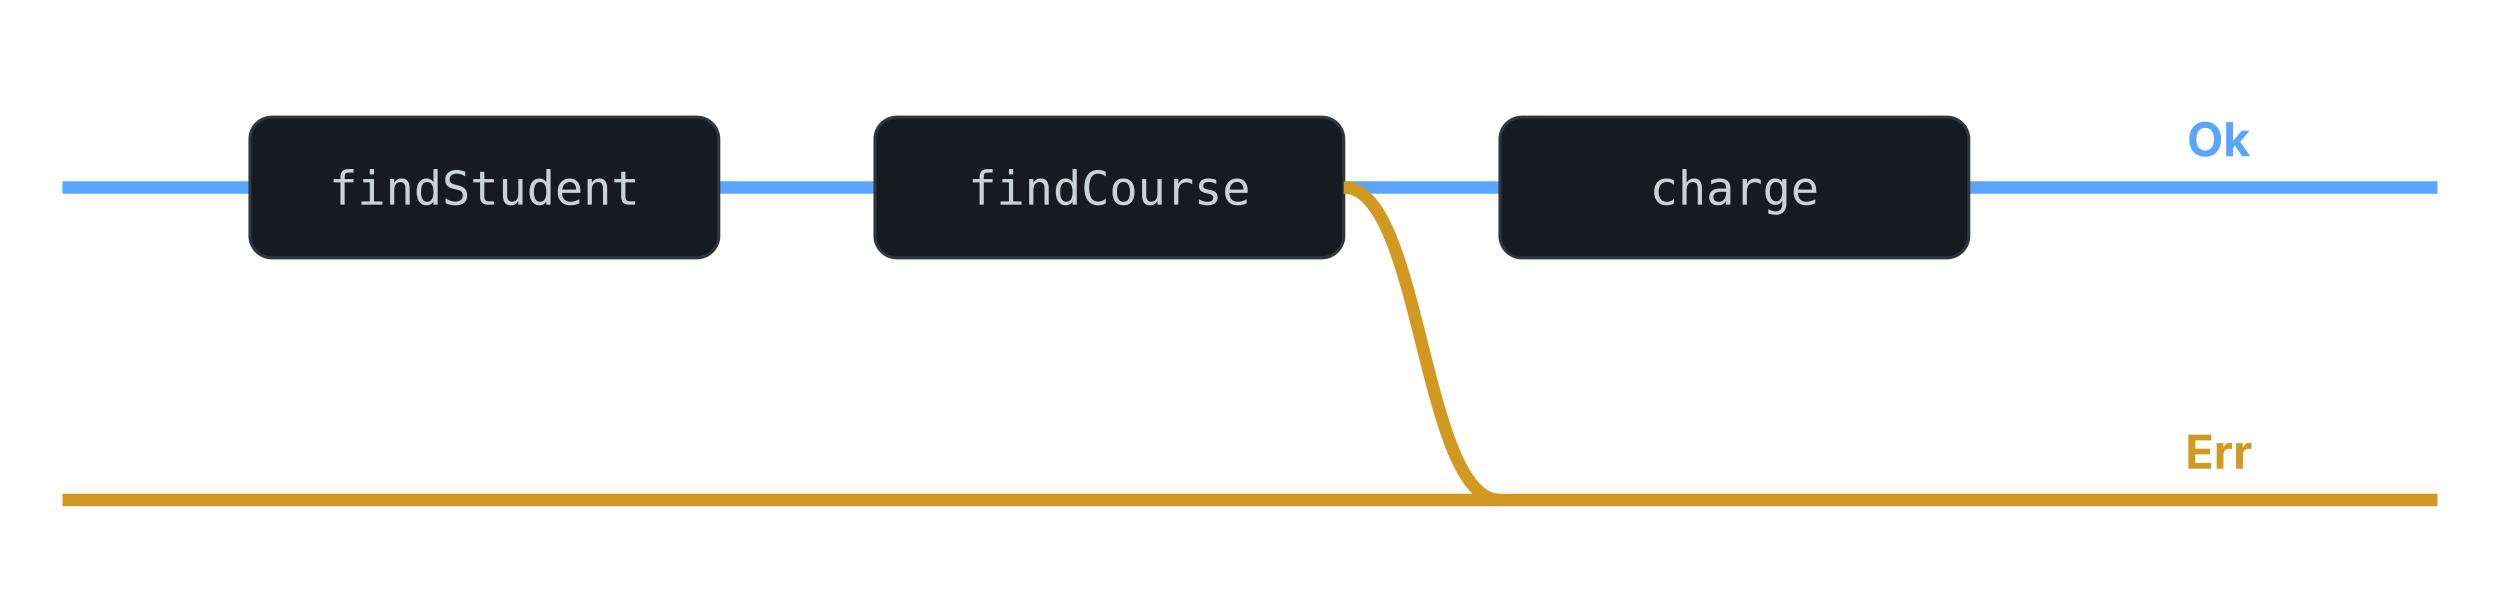
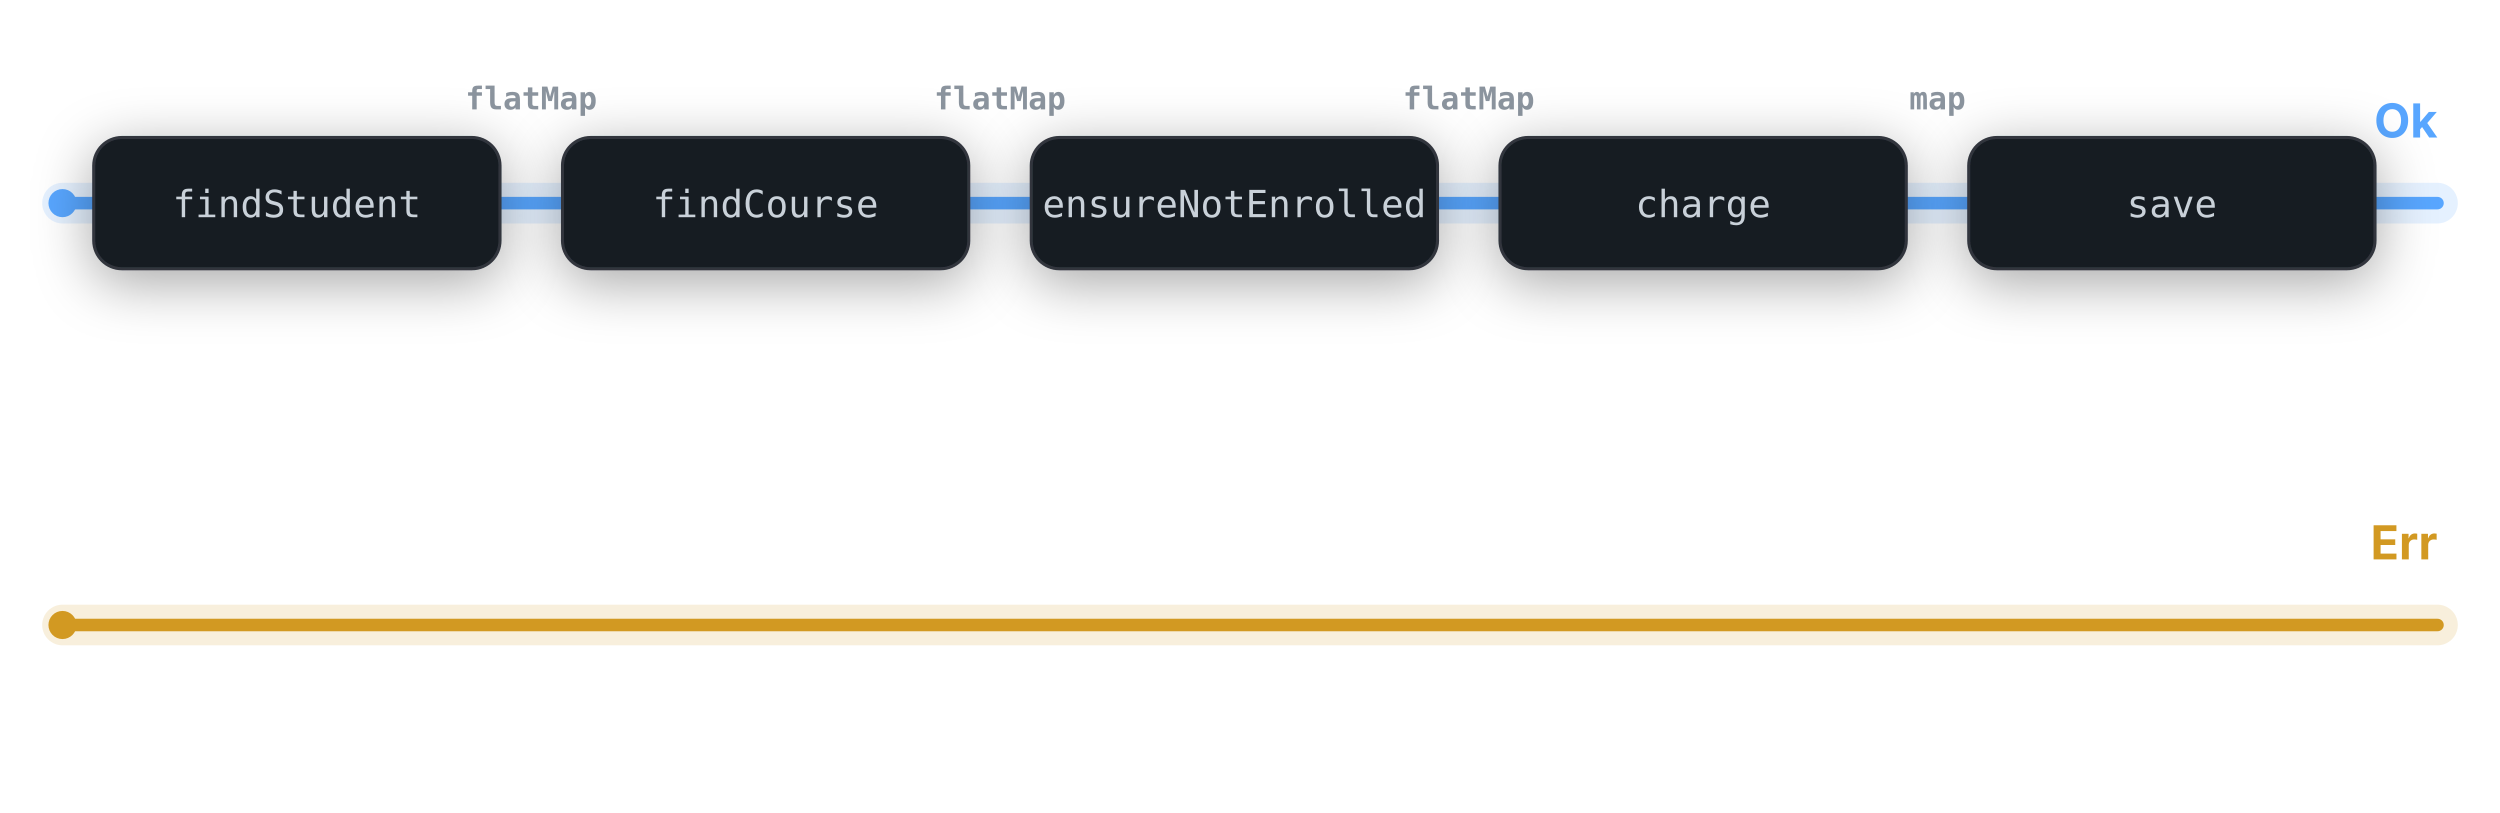
- <svg xmlns="http://www.w3.org/2000/svg" viewBox="0 0 1600 380" role="img" aria-label="Two tracks: success on top, failure below; a failure switches tracks and skips the remaining steps">
+ <svg xmlns="http://www.w3.org/2000/svg" viewBox="0 0 1600 520" role="img" aria-label="Railway: the Ok track above with five stations, the Err track below; a failure switches down and skips the remaining stations; recoverWith switches back up">
  <style>
-     .ok   { stroke: var(--dmx-ok, #58a6ff); }
-     .err  { stroke: var(--dmx-err, #d29922); }
-     .mono { font: 500 30px 'JetBrains Mono', ui-monospace, monospace; fill: var(--dmx-text, #c9d1d9); }
-     .tag  { font: 650 30px 'Inter Variable', Inter, system-ui, sans-serif; }
-     .tag.ok  { fill: var(--dmx-ok, #58a6ff); stroke: none; }
-     .tag.err { fill: var(--dmx-err, #d29922); stroke: none; }
-     .step { fill: var(--dmx-surface, #161b22); stroke: var(--dmx-border, #30363d); stroke-width: 2; }
+     .rail      { fill: none; stroke-width: 8; stroke-linecap: round; }
+     .glow      { fill: none; stroke-width: 26; stroke-linecap: round; opacity: 0.16; }
+     .ok        { stroke: var(--dmx-ok, #58a6ff); }
+     .err       { stroke: var(--dmx-err, #d29922); }
+     .step      { fill: var(--dmx-surface, #161b22); stroke: var(--dmx-border, #30363d); stroke-width: 2; filter: drop-shadow(0 8px 18px rgba(0, 0, 0, 0.35)); }
+     .mono      { font: 500 24px 'JetBrains Mono', ui-monospace, monospace; fill: var(--dmx-text, #c9d1d9); }
+     .op        { font: 600 20px 'JetBrains Mono', ui-monospace, monospace; fill: var(--dmx-text-2, #8b949e); }
+     .tag       { font: 700 30px 'Inter Variable', Inter, system-ui, sans-serif; stroke: none; }
+     .tag.ok    { fill: var(--dmx-ok, #58a6ff); }
+     .tag.err   { fill: var(--dmx-err, #d29922); }
+     .pill      { fill: var(--dmx-surface, #161b22); stroke-width: 3; }
+     .pill.err  { stroke: var(--dmx-err, #d29922); }
+     .pill.ok   { stroke: var(--dmx-ok, #58a6ff); }
+     .pill-text { font: 600 22px 'JetBrains Mono', ui-monospace, monospace; }
+     .pill-text.err { fill: var(--dmx-err, #d29922); }
+     .pill-text.ok  { fill: var(--dmx-ok, #58a6ff); }
+     .dot       { stroke: none; }
+     .dot.ok    { fill: var(--dmx-ok, #58a6ff); }
+     .dot.err   { fill: var(--dmx-err, #d29922); }
+     .station, .link { transition: opacity 0.4s ease; }
+     .scene     { opacity: 0; transition: opacity 0.4s ease; }
+     /* Click states: the slide wraps the diagram in .stage-0 / .stage-1 / .stage-2 */
+     .stage-1 #fail1, .stage-2 #fail2 { opacity: 1; }
+     .stage-1 .st3, .stage-1 .st4, .stage-1 .st5, .stage-1 .ln3, .stage-1 .ln4 { opacity: 0.25; }
+     .stage-2 .st4, .stage-2 .st5, .stage-2 .ln4 { opacity: 0.25; }
  </style>
-   <line x1="40" y1="120" x2="1560" y2="120" class="ok" stroke-width="8" />
-   <line x1="40" y1="320" x2="1560" y2="320" class="err" stroke-width="8" />
-   <g>
-     <rect x="160" y="75" width="300" height="90" rx="14" class="step" />
-     <text x="310" y="131" text-anchor="middle" class="mono">findStudent</text>
-     <rect x="560" y="75" width="300" height="90" rx="14" class="step" />
-     <text x="710" y="131" text-anchor="middle" class="mono">findCourse</text>
-     <rect x="960" y="75" width="300" height="90" rx="14" class="step" />
-     <text x="1110" y="131" text-anchor="middle" class="mono">charge</text>
+   <line x1="40" y1="130" x2="1560" y2="130" class="glow ok" />
+   <line x1="40" y1="130" x2="1560" y2="130" class="rail ok" />
+   <line x1="40" y1="400" x2="1560" y2="400" class="glow err" />
+   <line x1="40" y1="400" x2="1560" y2="400" class="rail err" />
+   <circle cx="40" cy="130" r="9" class="dot ok" />
+   <circle cx="40" cy="400" r="9" class="dot err" />
+   <text x="1560" y="88" text-anchor="end" class="tag ok">Ok</text>
+   <text x="1560" y="358" text-anchor="end" class="tag err">Err</text>
+   <text x="340" y="70" text-anchor="middle" class="op link ln1">flatMap</text>
+   <text x="640" y="70" text-anchor="middle" class="op link ln2">flatMap</text>
+   <text x="940" y="70" text-anchor="middle" class="op link ln3">flatMap</text>
+   <text x="1240" y="70" text-anchor="middle" class="op link ln4">map</text>
+   <g class="station st1">
+     <rect x="60" y="88" width="260" height="84" rx="18" class="step" />
+     <text x="190" y="139" text-anchor="middle" class="mono">findStudent</text>
  </g>
-   <path d="M 860 120 C 910 120, 910 320, 960 320" class="err" stroke-width="8" fill="none" />
-   <text x="1420" y="100" text-anchor="middle" class="tag ok">Ok</text>
-   <text x="1420" y="300" text-anchor="middle" class="tag err">Err</text>
+   <g class="station st2">
+     <rect x="360" y="88" width="260" height="84" rx="18" class="step" />
+     <text x="490" y="139" text-anchor="middle" class="mono">findCourse</text>
+   </g>
+   <g class="station st3">
+     <rect x="660" y="88" width="260" height="84" rx="18" class="step" />
+     <text x="790" y="139" text-anchor="middle" class="mono">ensureNotEnrolled</text>
+   </g>
+   <g class="station st4">
+     <rect x="960" y="88" width="260" height="84" rx="18" class="step" />
+     <text x="1090" y="139" text-anchor="middle" class="mono">charge</text>
+   </g>
+   <g class="station st5">
+     <rect x="1260" y="88" width="260" height="84" rx="18" class="step" />
+     <text x="1390" y="139" text-anchor="middle" class="mono">save</text>
+   </g>
+   <g id="fail1" class="scene">
+     <path d="M 620 130 C 690 130, 690 400, 760 400" class="rail err" />
+     <circle cx="620" cy="130" r="9" class="dot err" />
+     <rect x="860" y="372" width="300" height="56" rx="28" class="pill err" />
+     <text x="1010" y="408" text-anchor="middle" class="pill-text err">CourseNotFound</text>
+   </g>
+   <g id="fail2" class="scene">
+     <path d="M 920 130 C 990 130, 990 400, 1060 400" class="rail err" />
+     <circle cx="920" cy="130" r="9" class="dot err" />
+     <rect x="1080" y="372" width="300" height="56" rx="28" class="pill err" />
+     <text x="1230" y="408" text-anchor="middle" class="pill-text err">AlreadyEnrolled</text>
+     <path d="M 1400 400 C 1480 400, 1480 130, 1560 130" class="rail ok" />
+     <text x="1500" y="282" text-anchor="middle" class="op">recoverWith</text>
+     <circle cx="1560" cy="130" r="11" class="dot ok" />
+   </g>
</svg>
